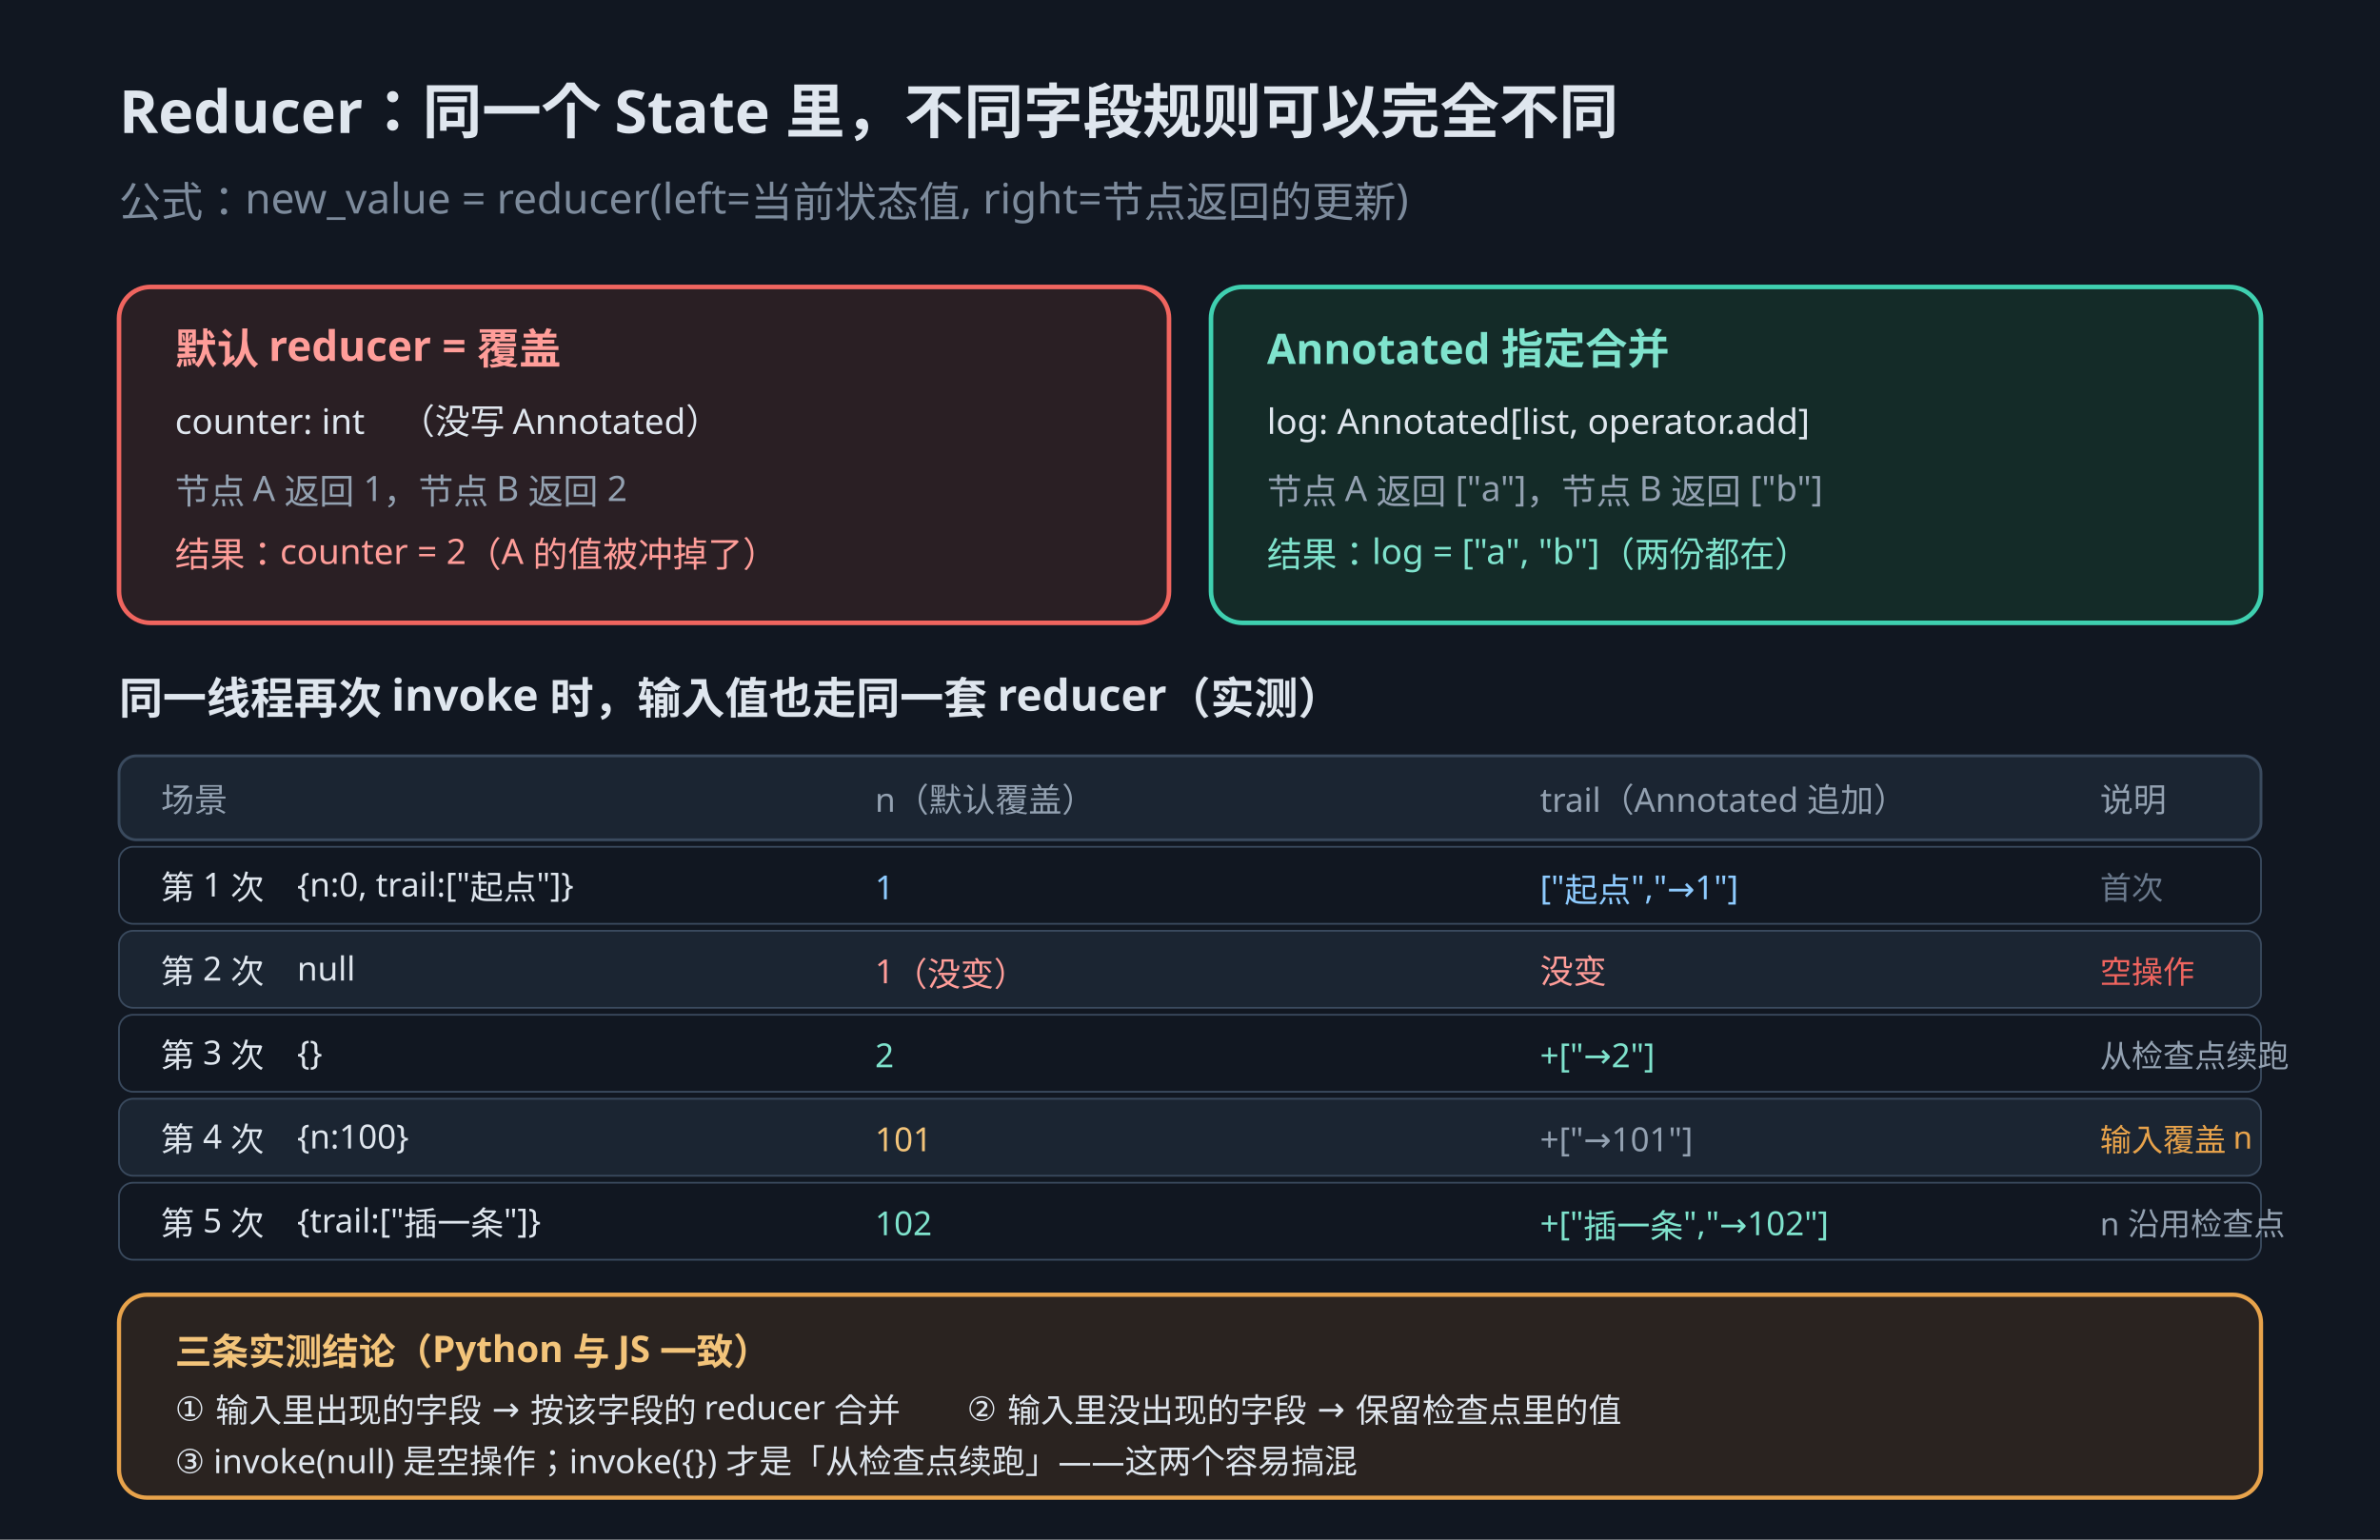
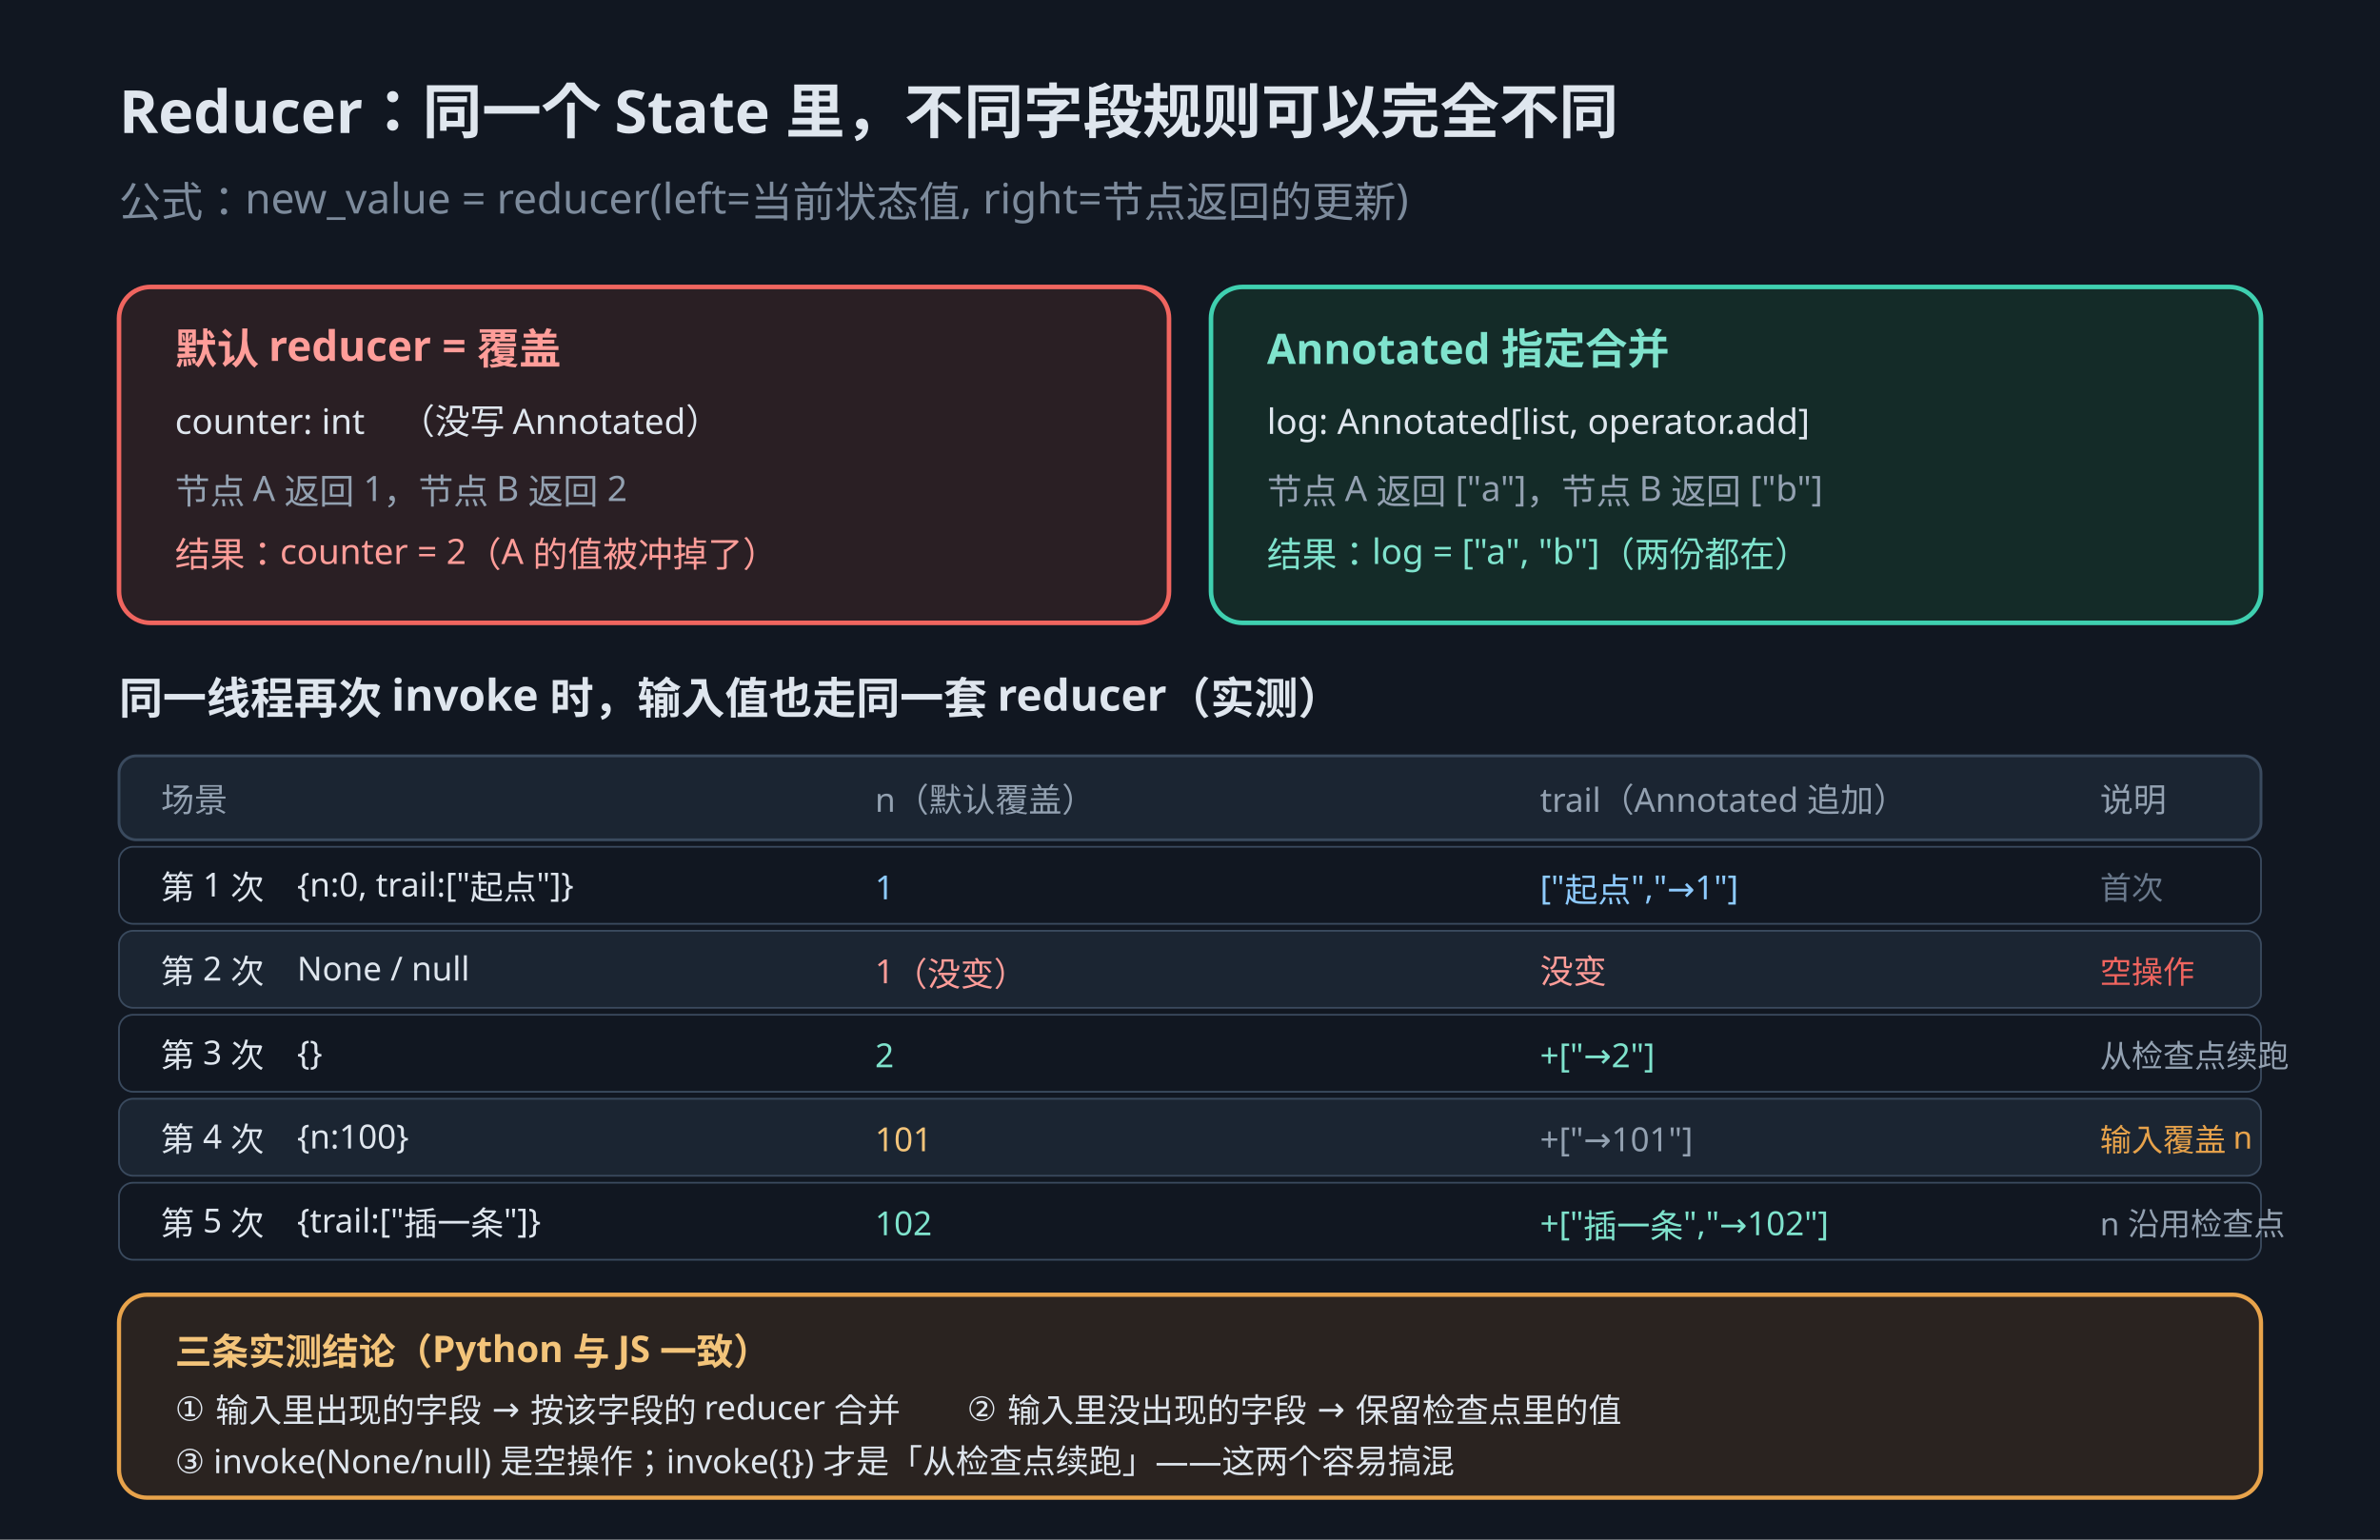
<svg xmlns="http://www.w3.org/2000/svg" viewBox="0 0 680 440" width="680" height="440" role="img">
  <defs>
    <marker id="ar13" viewBox="0 0 10 10" refX="8" refY="5" markerWidth="7" markerHeight="7" orient="auto-start-reverse">
      <path d="M2 1L8 5L2 9" fill="none" stroke="context-stroke" stroke-width="1.6" stroke-linecap="round" stroke-linejoin="round" />
    </marker>
  </defs>
  <rect x="0" y="0" width="680" height="440" fill="#111721" />
  <text x="34" y="38" font-family="system-ui, sans-serif" font-size="17" font-weight="700" fill="#dfe6ee">Reducer：同一个 State 里，不同字段规则可以完全不同</text>
  <text x="34" y="62" font-family="system-ui, sans-serif" font-size="12" fill="#7d8b9c">公式：new_value = reducer(left=当前状态值, right=节点返回的更新)</text>
  <rect x="34" y="82" width="300" height="96" rx="9" fill="#2a1f24" stroke="#f0655f" stroke-width="1.3" />
  <text x="50" y="104" font-family="system-ui, sans-serif" font-size="12" font-weight="700" fill="#ff9d99">默认 reducer = 覆盖</text>
  <text x="50" y="124" font-family="system-ui, sans-serif" font-size="10" fill="#dfe6ee">counter: int　（没写 Annotated）</text>
  <text x="50" y="144" font-family="system-ui, sans-serif" font-size="10" fill="#93a1b1">节点 A 返回 1，节点 B 返回 2</text>
  <text x="50" y="162" font-family="system-ui, sans-serif" font-size="10" fill="#ff9d99">结果：counter = 2（A 的值被冲掉了）</text>
  <rect x="346" y="82" width="300" height="96" rx="9" fill="#142b28" stroke="#3fd0b0" stroke-width="1.3" />
  <text x="362" y="104" font-family="system-ui, sans-serif" font-size="12" font-weight="700" fill="#7fe3cd">Annotated 指定合并</text>
  <text x="362" y="124" font-family="system-ui, sans-serif" font-size="10" fill="#dfe6ee">log: Annotated[list, operator.add]</text>
  <text x="362" y="144" font-family="system-ui, sans-serif" font-size="10" fill="#93a1b1">节点 A 返回 ["a"]，节点 B 返回 ["b"]</text>
  <text x="362" y="162" font-family="system-ui, sans-serif" font-size="10" fill="#7fe3cd">结果：log = ["a", "b"]（两份都在）</text>
  <text x="34" y="204" font-family="system-ui, sans-serif" font-size="12.5" font-weight="700" fill="#dfe6ee">同一线程再次 invoke 时，输入值也走同一套 reducer（实测）</text>
  <rect x="34" y="216" width="612" height="24" rx="5" fill="#1b2532" stroke="#3a4a5e" stroke-width="0.8" />
  <text x="46" y="232" font-family="system-ui, sans-serif" font-size="9.5" fill="#93a1b1">场景</text>
  <text x="250" y="232" font-family="system-ui, sans-serif" font-size="9.5" fill="#93a1b1">n（默认覆盖）</text>
  <text x="440" y="232" font-family="system-ui, sans-serif" font-size="9.5" fill="#93a1b1">trail（Annotated 追加）</text>
  <text x="600" y="232" font-family="system-ui, sans-serif" font-size="9.5" fill="#93a1b1">说明</text>
  <rect x="34" y="242" width="612" height="22" rx="4" fill="#111721" stroke="#3a4a5e" stroke-width="0.5" />
  <text x="46" y="257" font-family="system-ui, sans-serif" font-size="9.5" fill="#dfe6ee">第 1 次　{n:0, trail:["起点"]}</text>
  <text x="250" y="257" font-family="system-ui, sans-serif" font-size="9.5" fill="#8ecbff">1</text>
  <text x="440" y="257" font-family="system-ui, sans-serif" font-size="9.5" fill="#8ecbff">["起点","→1"]</text>
  <text x="600" y="257" font-family="system-ui, sans-serif" font-size="9" fill="#6b7a8d">首次</text>
  <rect x="34" y="266" width="612" height="22" rx="4" fill="#1b2532" stroke="#3a4a5e" stroke-width="0.5" />
-   <text x="46" y="281" font-family="system-ui, sans-serif" font-size="9.5" fill="#dfe6ee">第 2 次　null</text>
+   <text x="46" y="281" font-family="system-ui, sans-serif" font-size="9.5" fill="#dfe6ee">第 2 次　None / null</text>
  <text x="250" y="281" font-family="system-ui, sans-serif" font-size="9.5" fill="#ff9d99">1（没变）</text>
  <text x="440" y="281" font-family="system-ui, sans-serif" font-size="9.5" fill="#ff9d99">没变</text>
  <text x="600" y="281" font-family="system-ui, sans-serif" font-size="9" fill="#f0655f">空操作</text>
  <rect x="34" y="290" width="612" height="22" rx="4" fill="#111721" stroke="#3a4a5e" stroke-width="0.5" />
  <text x="46" y="305" font-family="system-ui, sans-serif" font-size="9.5" fill="#dfe6ee">第 3 次　{}</text>
  <text x="250" y="305" font-family="system-ui, sans-serif" font-size="9.5" fill="#7fe3cd">2</text>
  <text x="440" y="305" font-family="system-ui, sans-serif" font-size="9.5" fill="#7fe3cd">+["→2"]</text>
  <text x="600" y="305" font-family="system-ui, sans-serif" font-size="9" fill="#93a1b1">从检查点续跑</text>
  <rect x="34" y="314" width="612" height="22" rx="4" fill="#1b2532" stroke="#3a4a5e" stroke-width="0.5" />
  <text x="46" y="329" font-family="system-ui, sans-serif" font-size="9.5" fill="#dfe6ee">第 4 次　{n:100}</text>
  <text x="250" y="329" font-family="system-ui, sans-serif" font-size="9.5" fill="#f3c47a">101</text>
  <text x="440" y="329" font-family="system-ui, sans-serif" font-size="9.5" fill="#93a1b1">+["→101"]</text>
  <text x="600" y="329" font-family="system-ui, sans-serif" font-size="9" fill="#e8a34b">输入覆盖 n</text>
  <rect x="34" y="338" width="612" height="22" rx="4" fill="#111721" stroke="#3a4a5e" stroke-width="0.5" />
  <text x="46" y="353" font-family="system-ui, sans-serif" font-size="9.5" fill="#dfe6ee">第 5 次　{trail:["插一条"]}</text>
  <text x="250" y="353" font-family="system-ui, sans-serif" font-size="9.5" fill="#7fe3cd">102</text>
  <text x="440" y="353" font-family="system-ui, sans-serif" font-size="9.5" fill="#7fe3cd">+["插一条","→102"]</text>
  <text x="600" y="353" font-family="system-ui, sans-serif" font-size="9" fill="#93a1b1">n 沿用检查点</text>
  <rect x="34" y="370" width="612" height="58" rx="8" fill="#2a2320" stroke="#e8a34b" stroke-width="1.2" />
  <text x="50" y="390" font-family="system-ui, sans-serif" font-size="10.5" font-weight="700" fill="#f3c47a">三条实测结论（Python 与 JS 一致）</text>
  <text x="50" y="406" font-family="system-ui, sans-serif" font-size="9.5" fill="#dfe6ee">① 输入里出现的字段 → 按该字段的 reducer 合并　　② 输入里没出现的字段 → 保留检查点里的值</text>
-   <text x="50" y="421" font-family="system-ui, sans-serif" font-size="9.5" fill="#dfe6ee">③ invoke(null) 是空操作；invoke({}) 才是「从检查点续跑」——这两个容易搞混</text>
+   <text x="50" y="421" font-family="system-ui, sans-serif" font-size="9.5" fill="#dfe6ee">③ invoke(None/null) 是空操作；invoke({}) 才是「从检查点续跑」——这两个容易搞混</text>
</svg>
